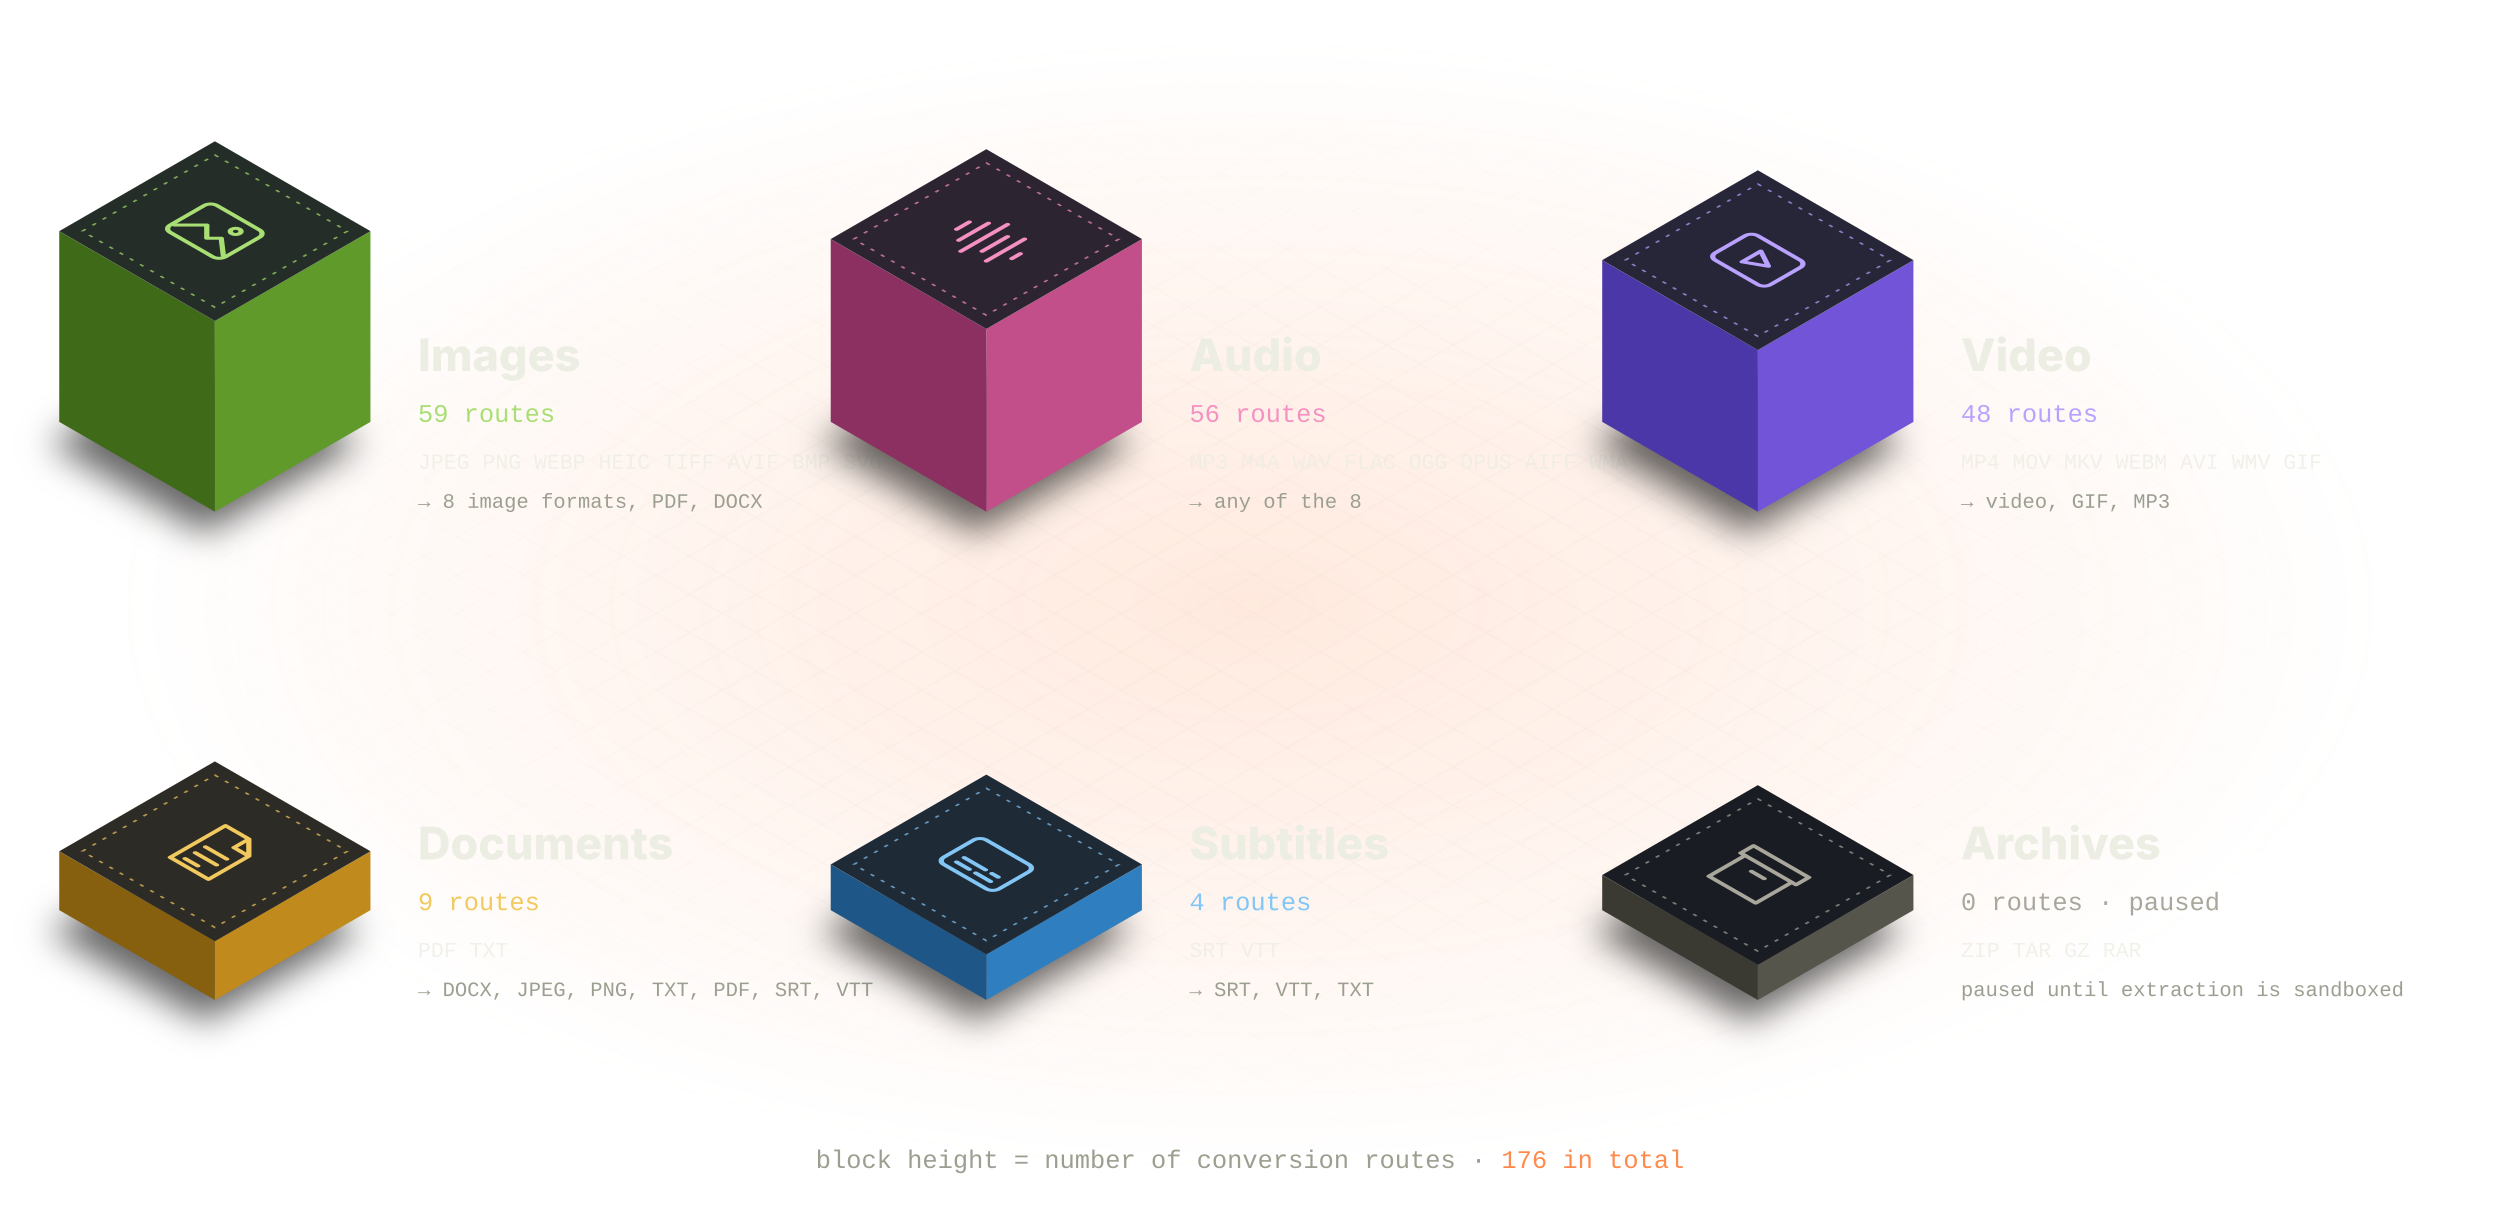
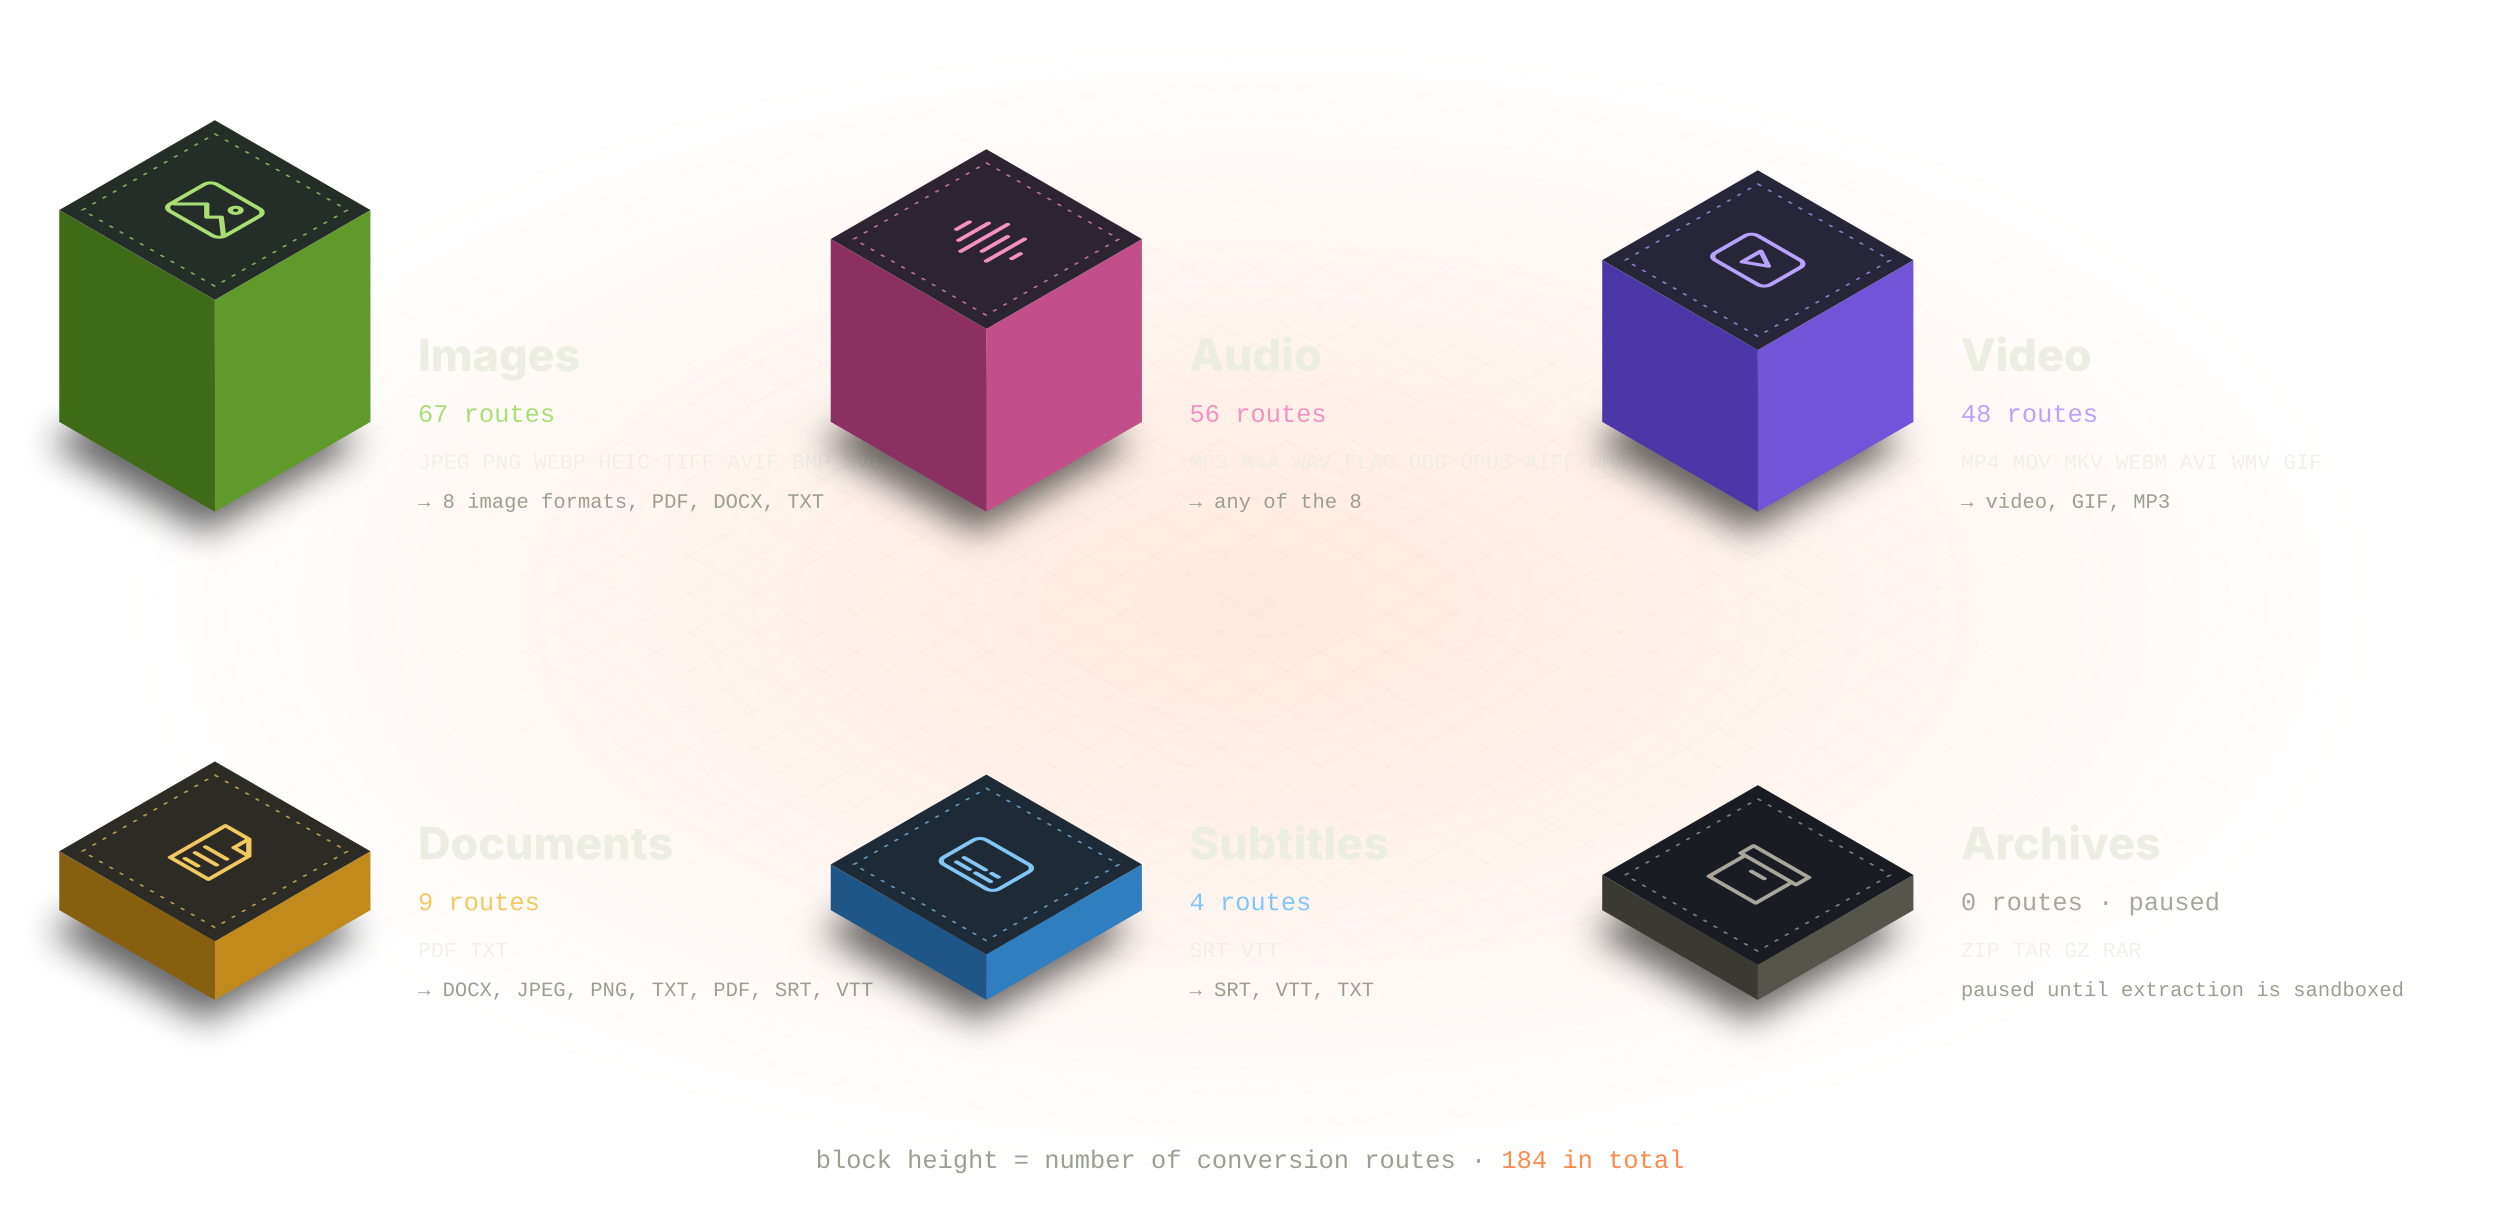
- <svg xmlns="http://www.w3.org/2000/svg" viewBox="0 0 1280 620" width="1280" height="620" role="img" aria-label="176 conversion routes across images, audio, video, documents and subtitles">
+ <svg xmlns="http://www.w3.org/2000/svg" viewBox="0 0 1280 620" width="1280" height="620" role="img" aria-label="184 conversion routes across images, audio, video, documents and subtitles">
  <defs>
    <radialGradient id="glowOrange" cx=".5" cy=".5" r=".5">
      <stop offset="0" stop-color="#ff8a4c" stop-opacity="0.34" />
      <stop offset="1" stop-color="#ff8a4c" stop-opacity="0" />
    </radialGradient>
    <radialGradient id="glowLime" cx=".5" cy=".5" r=".5">
      <stop offset="0" stop-color="#a8de73" stop-opacity="0.24" />
      <stop offset="1" stop-color="#a8de73" stop-opacity="0" />
    </radialGradient>
    <radialGradient id="glowGrape" cx=".5" cy=".5" r=".5">
      <stop offset="0" stop-color="#b9a2ff" stop-opacity="0.24" />
      <stop offset="1" stop-color="#b9a2ff" stop-opacity="0" />
    </radialGradient>
    <radialGradient id="glowBerry" cx=".5" cy=".5" r=".5">
      <stop offset="0" stop-color="#f591c2" stop-opacity="0.21" />
      <stop offset="1" stop-color="#f591c2" stop-opacity="0" />
    </radialGradient>
    <radialGradient id="glowSky" cx=".5" cy=".5" r=".5">
      <stop offset="0" stop-color="#82c6f5" stop-opacity="0.21" />
      <stop offset="1" stop-color="#82c6f5" stop-opacity="0" />
    </radialGradient>
    <radialGradient id="glowLemon" cx=".5" cy=".5" r=".5">
      <stop offset="0" stop-color="#f2c95e" stop-opacity="0.22" />
      <stop offset="1" stop-color="#f2c95e" stop-opacity="0" />
    </radialGradient>
    <radialGradient id="fadeGrad" cx=".5" cy=".5" r=".5">
      <stop offset=".35" stop-color="#fff" stop-opacity="1" />
      <stop offset="1" stop-color="#fff" stop-opacity="0" />
    </radialGradient>
    <mask id="fade" maskUnits="userSpaceOnUse" x="0" y="0" width="1280" height="620">
      <rect width="1280" height="620" fill="url(#fadeGrad)" />
    </mask>
    <filter id="soft" x="-30%" y="-30%" width="160%" height="160%">
      <feGaussianBlur stdDeviation="9" />
    </filter>
    <filter id="softer" x="-30%" y="-30%" width="160%" height="160%">
      <feGaussianBlur stdDeviation="16" />
    </filter>
    <filter id="glow" x="-50%" y="-50%" width="200%" height="200%">
      <feGaussianBlur stdDeviation="3" result="b" />
      <feMerge>
        <feMergeNode in="b" />
        <feMergeNode in="SourceGraphic" />
      </feMerge>
    </filter>
  </defs>
  <style>
    .float { animation: float 6s ease-in-out infinite; }
    .float.d1 { animation-delay: -1.5s; }
    .float.d2 { animation-delay: -3s; }
    .float.d3 { animation-delay: -4.5s; }
    .breathe { animation: breathe 6s ease-in-out infinite; transform-box: fill-box; transform-origin: center; }
    .breathe.d1 { animation-delay: -1.5s; }
    .breathe.d2 { animation-delay: -3s; }
    .breathe.d3 { animation-delay: -4.5s; }
    .twinkle { animation: twinkle 4s ease-in-out infinite; }
    .drift { animation: drift 16s linear infinite; }
    .press { animation: press 6s cubic-bezier(.32,.72,0,1) infinite; }
    .press.k1 { animation-delay: 2s; }
    .press.k2 { animation-delay: 4s; }
    .run { animation: run 1.6s linear infinite; }
    @keyframes float { 0%, 100% { transform: translateY(0) } 50% { transform: translateY(-12px) } }
    @keyframes breathe { 0%, 100% { opacity: .5; transform: scale(1) } 50% { opacity: .3; transform: scale(.9) } }
    @keyframes twinkle { 0%, 100% { opacity: .15 } 50% { opacity: .75 } }
    @keyframes drift { from { transform: translateY(0) } to { transform: translateY(-640px) } }
    @keyframes press { 0%, 4% { transform: translateY(0) } 9%, 28% { transform: translateY(9px) } 34%, 100% { transform: translateY(0) } }
    @keyframes run { to { stroke-dashoffset: -20 } }
    @media (prefers-reduced-motion: reduce) { * { animation: none !important } }
  </style>
  <g mask="url(#fade)">
    <g stroke="#d0d3bf" stroke-opacity="0.07" stroke-width="1">
      <line x1="-2520" y1="0" x2="-1446.13" y2="620" />
      <line x1="-2520" y1="0" x2="-3593.87" y2="620" />
      <line x1="-2486" y1="0" x2="-1412.13" y2="620" />
      <line x1="-2486" y1="0" x2="-3559.87" y2="620" />
      <line x1="-2452" y1="0" x2="-1378.13" y2="620" />
      <line x1="-2452" y1="0" x2="-3525.87" y2="620" />
      <line x1="-2418" y1="0" x2="-1344.13" y2="620" />
      <line x1="-2418" y1="0" x2="-3491.87" y2="620" />
      <line x1="-2384" y1="0" x2="-1310.13" y2="620" />
      <line x1="-2384" y1="0" x2="-3457.87" y2="620" />
      <line x1="-2350" y1="0" x2="-1276.13" y2="620" />
      <line x1="-2350" y1="0" x2="-3423.87" y2="620" />
      <line x1="-2316" y1="0" x2="-1242.13" y2="620" />
      <line x1="-2316" y1="0" x2="-3389.87" y2="620" />
      <line x1="-2282" y1="0" x2="-1208.13" y2="620" />
      <line x1="-2282" y1="0" x2="-3355.87" y2="620" />
      <line x1="-2248" y1="0" x2="-1174.13" y2="620" />
      <line x1="-2248" y1="0" x2="-3321.87" y2="620" />
      <line x1="-2214" y1="0" x2="-1140.13" y2="620" />
      <line x1="-2214" y1="0" x2="-3287.87" y2="620" />
      <line x1="-2180" y1="0" x2="-1106.13" y2="620" />
      <line x1="-2180" y1="0" x2="-3253.87" y2="620" />
      <line x1="-2146" y1="0" x2="-1072.13" y2="620" />
      <line x1="-2146" y1="0" x2="-3219.87" y2="620" />
      <line x1="-2112" y1="0" x2="-1038.13" y2="620" />
      <line x1="-2112" y1="0" x2="-3185.87" y2="620" />
      <line x1="-2078" y1="0" x2="-1004.13" y2="620" />
      <line x1="-2078" y1="0" x2="-3151.87" y2="620" />
      <line x1="-2044" y1="0" x2="-970.13" y2="620" />
      <line x1="-2044" y1="0" x2="-3117.87" y2="620" />
      <line x1="-2010" y1="0" x2="-936.13" y2="620" />
      <line x1="-2010" y1="0" x2="-3083.87" y2="620" />
      <line x1="-1976" y1="0" x2="-902.13" y2="620" />
      <line x1="-1976" y1="0" x2="-3049.87" y2="620" />
      <line x1="-1942" y1="0" x2="-868.13" y2="620" />
      <line x1="-1942" y1="0" x2="-3015.87" y2="620" />
      <line x1="-1908" y1="0" x2="-834.13" y2="620" />
      <line x1="-1908" y1="0" x2="-2981.87" y2="620" />
      <line x1="-1874" y1="0" x2="-800.13" y2="620" />
      <line x1="-1874" y1="0" x2="-2947.87" y2="620" />
      <line x1="-1840" y1="0" x2="-766.13" y2="620" />
      <line x1="-1840" y1="0" x2="-2913.87" y2="620" />
      <line x1="-1806" y1="0" x2="-732.13" y2="620" />
      <line x1="-1806" y1="0" x2="-2879.87" y2="620" />
      <line x1="-1772" y1="0" x2="-698.13" y2="620" />
      <line x1="-1772" y1="0" x2="-2845.87" y2="620" />
      <line x1="-1738" y1="0" x2="-664.13" y2="620" />
      <line x1="-1738" y1="0" x2="-2811.87" y2="620" />
      <line x1="-1704" y1="0" x2="-630.13" y2="620" />
      <line x1="-1704" y1="0" x2="-2777.87" y2="620" />
      <line x1="-1670" y1="0" x2="-596.13" y2="620" />
      <line x1="-1670" y1="0" x2="-2743.87" y2="620" />
      <line x1="-1636" y1="0" x2="-562.13" y2="620" />
      <line x1="-1636" y1="0" x2="-2709.87" y2="620" />
      <line x1="-1602" y1="0" x2="-528.13" y2="620" />
      <line x1="-1602" y1="0" x2="-2675.87" y2="620" />
      <line x1="-1568" y1="0" x2="-494.13" y2="620" />
      <line x1="-1568" y1="0" x2="-2641.87" y2="620" />
      <line x1="-1534" y1="0" x2="-460.13" y2="620" />
      <line x1="-1534" y1="0" x2="-2607.87" y2="620" />
      <line x1="-1500" y1="0" x2="-426.13" y2="620" />
      <line x1="-1500" y1="0" x2="-2573.87" y2="620" />
      <line x1="-1466" y1="0" x2="-392.13" y2="620" />
      <line x1="-1466" y1="0" x2="-2539.87" y2="620" />
      <line x1="-1432" y1="0" x2="-358.13" y2="620" />
      <line x1="-1432" y1="0" x2="-2505.87" y2="620" />
      <line x1="-1398" y1="0" x2="-324.13" y2="620" />
      <line x1="-1398" y1="0" x2="-2471.87" y2="620" />
      <line x1="-1364" y1="0" x2="-290.13" y2="620" />
      <line x1="-1364" y1="0" x2="-2437.87" y2="620" />
      <line x1="-1330" y1="0" x2="-256.13" y2="620" />
      <line x1="-1330" y1="0" x2="-2403.87" y2="620" />
      <line x1="-1296" y1="0" x2="-222.13" y2="620" />
      <line x1="-1296" y1="0" x2="-2369.87" y2="620" />
      <line x1="-1262" y1="0" x2="-188.13" y2="620" />
      <line x1="-1262" y1="0" x2="-2335.87" y2="620" />
      <line x1="-1228" y1="0" x2="-154.13" y2="620" />
      <line x1="-1228" y1="0" x2="-2301.87" y2="620" />
      <line x1="-1194" y1="0" x2="-120.13" y2="620" />
      <line x1="-1194" y1="0" x2="-2267.87" y2="620" />
      <line x1="-1160" y1="0" x2="-86.13" y2="620" />
      <line x1="-1160" y1="0" x2="-2233.87" y2="620" />
      <line x1="-1126" y1="0" x2="-52.13" y2="620" />
      <line x1="-1126" y1="0" x2="-2199.87" y2="620" />
      <line x1="-1092" y1="0" x2="-18.13" y2="620" />
      <line x1="-1092" y1="0" x2="-2165.87" y2="620" />
      <line x1="-1058" y1="0" x2="15.87" y2="620" />
      <line x1="-1058" y1="0" x2="-2131.87" y2="620" />
      <line x1="-1024" y1="0" x2="49.87" y2="620" />
      <line x1="-1024" y1="0" x2="-2097.87" y2="620" />
      <line x1="-990" y1="0" x2="83.87" y2="620" />
      <line x1="-990" y1="0" x2="-2063.87" y2="620" />
      <line x1="-956" y1="0" x2="117.87" y2="620" />
      <line x1="-956" y1="0" x2="-2029.87" y2="620" />
      <line x1="-922" y1="0" x2="151.87" y2="620" />
      <line x1="-922" y1="0" x2="-1995.87" y2="620" />
      <line x1="-888" y1="0" x2="185.87" y2="620" />
      <line x1="-888" y1="0" x2="-1961.87" y2="620" />
      <line x1="-854" y1="0" x2="219.87" y2="620" />
      <line x1="-854" y1="0" x2="-1927.87" y2="620" />
      <line x1="-820" y1="0" x2="253.87" y2="620" />
      <line x1="-820" y1="0" x2="-1893.87" y2="620" />
      <line x1="-786" y1="0" x2="287.87" y2="620" />
      <line x1="-786" y1="0" x2="-1859.87" y2="620" />
      <line x1="-752" y1="0" x2="321.87" y2="620" />
      <line x1="-752" y1="0" x2="-1825.87" y2="620" />
      <line x1="-718" y1="0" x2="355.87" y2="620" />
      <line x1="-718" y1="0" x2="-1791.87" y2="620" />
      <line x1="-684" y1="0" x2="389.87" y2="620" />
      <line x1="-684" y1="0" x2="-1757.87" y2="620" />
      <line x1="-650" y1="0" x2="423.87" y2="620" />
      <line x1="-650" y1="0" x2="-1723.87" y2="620" />
      <line x1="-616" y1="0" x2="457.87" y2="620" />
      <line x1="-616" y1="0" x2="-1689.87" y2="620" />
      <line x1="-582" y1="0" x2="491.87" y2="620" />
      <line x1="-582" y1="0" x2="-1655.87" y2="620" />
      <line x1="-548" y1="0" x2="525.87" y2="620" />
      <line x1="-548" y1="0" x2="-1621.87" y2="620" />
      <line x1="-514" y1="0" x2="559.87" y2="620" />
      <line x1="-514" y1="0" x2="-1587.87" y2="620" />
      <line x1="-480" y1="0" x2="593.87" y2="620" />
      <line x1="-480" y1="0" x2="-1553.87" y2="620" />
      <line x1="-446" y1="0" x2="627.87" y2="620" />
      <line x1="-446" y1="0" x2="-1519.87" y2="620" />
      <line x1="-412" y1="0" x2="661.87" y2="620" />
      <line x1="-412" y1="0" x2="-1485.87" y2="620" />
      <line x1="-378" y1="0" x2="695.87" y2="620" />
      <line x1="-378" y1="0" x2="-1451.87" y2="620" />
      <line x1="-344" y1="0" x2="729.87" y2="620" />
      <line x1="-344" y1="0" x2="-1417.87" y2="620" />
      <line x1="-310" y1="0" x2="763.87" y2="620" />
      <line x1="-310" y1="0" x2="-1383.87" y2="620" />
      <line x1="-276" y1="0" x2="797.87" y2="620" />
      <line x1="-276" y1="0" x2="-1349.87" y2="620" />
      <line x1="-242" y1="0" x2="831.87" y2="620" />
      <line x1="-242" y1="0" x2="-1315.87" y2="620" />
      <line x1="-208" y1="0" x2="865.87" y2="620" />
      <line x1="-208" y1="0" x2="-1281.87" y2="620" />
      <line x1="-174" y1="0" x2="899.87" y2="620" />
      <line x1="-174" y1="0" x2="-1247.87" y2="620" />
      <line x1="-140" y1="0" x2="933.87" y2="620" />
      <line x1="-140" y1="0" x2="-1213.87" y2="620" />
      <line x1="-106" y1="0" x2="967.87" y2="620" />
      <line x1="-106" y1="0" x2="-1179.87" y2="620" />
      <line x1="-72" y1="0" x2="1001.87" y2="620" />
      <line x1="-72" y1="0" x2="-1145.87" y2="620" />
      <line x1="-38" y1="0" x2="1035.87" y2="620" />
      <line x1="-38" y1="0" x2="-1111.87" y2="620" />
      <line x1="-4" y1="0" x2="1069.87" y2="620" />
      <line x1="-4" y1="0" x2="-1077.87" y2="620" />
      <line x1="30" y1="0" x2="1103.87" y2="620" />
      <line x1="30" y1="0" x2="-1043.87" y2="620" />
      <line x1="64" y1="0" x2="1137.87" y2="620" />
      <line x1="64" y1="0" x2="-1009.87" y2="620" />
      <line x1="98" y1="0" x2="1171.87" y2="620" />
      <line x1="98" y1="0" x2="-975.87" y2="620" />
      <line x1="132" y1="0" x2="1205.87" y2="620" />
      <line x1="132" y1="0" x2="-941.87" y2="620" />
      <line x1="166" y1="0" x2="1239.87" y2="620" />
      <line x1="166" y1="0" x2="-907.87" y2="620" />
      <line x1="200" y1="0" x2="1273.87" y2="620" />
      <line x1="200" y1="0" x2="-873.87" y2="620" />
      <line x1="234" y1="0" x2="1307.87" y2="620" />
      <line x1="234" y1="0" x2="-839.87" y2="620" />
      <line x1="268" y1="0" x2="1341.87" y2="620" />
      <line x1="268" y1="0" x2="-805.87" y2="620" />
      <line x1="302" y1="0" x2="1375.87" y2="620" />
      <line x1="302" y1="0" x2="-771.87" y2="620" />
      <line x1="336" y1="0" x2="1409.87" y2="620" />
      <line x1="336" y1="0" x2="-737.87" y2="620" />
      <line x1="370" y1="0" x2="1443.87" y2="620" />
      <line x1="370" y1="0" x2="-703.87" y2="620" />
      <line x1="404" y1="0" x2="1477.87" y2="620" />
      <line x1="404" y1="0" x2="-669.87" y2="620" />
      <line x1="438" y1="0" x2="1511.87" y2="620" />
      <line x1="438" y1="0" x2="-635.87" y2="620" />
      <line x1="472" y1="0" x2="1545.87" y2="620" />
      <line x1="472" y1="0" x2="-601.87" y2="620" />
      <line x1="506" y1="0" x2="1579.87" y2="620" />
      <line x1="506" y1="0" x2="-567.87" y2="620" />
      <line x1="540" y1="0" x2="1613.87" y2="620" />
      <line x1="540" y1="0" x2="-533.87" y2="620" />
      <line x1="574" y1="0" x2="1647.87" y2="620" />
      <line x1="574" y1="0" x2="-499.87" y2="620" />
      <line x1="608" y1="0" x2="1681.87" y2="620" />
      <line x1="608" y1="0" x2="-465.87" y2="620" />
      <line x1="642" y1="0" x2="1715.87" y2="620" />
      <line x1="642" y1="0" x2="-431.87" y2="620" />
      <line x1="676" y1="0" x2="1749.87" y2="620" />
      <line x1="676" y1="0" x2="-397.87" y2="620" />
      <line x1="710" y1="0" x2="1783.87" y2="620" />
      <line x1="710" y1="0" x2="-363.87" y2="620" />
      <line x1="744" y1="0" x2="1817.87" y2="620" />
      <line x1="744" y1="0" x2="-329.87" y2="620" />
      <line x1="778" y1="0" x2="1851.87" y2="620" />
      <line x1="778" y1="0" x2="-295.87" y2="620" />
      <line x1="812" y1="0" x2="1885.87" y2="620" />
      <line x1="812" y1="0" x2="-261.87" y2="620" />
      <line x1="846" y1="0" x2="1919.87" y2="620" />
      <line x1="846" y1="0" x2="-227.87" y2="620" />
      <line x1="880" y1="0" x2="1953.87" y2="620" />
      <line x1="880" y1="0" x2="-193.87" y2="620" />
      <line x1="914" y1="0" x2="1987.87" y2="620" />
      <line x1="914" y1="0" x2="-159.87" y2="620" />
      <line x1="948" y1="0" x2="2021.87" y2="620" />
      <line x1="948" y1="0" x2="-125.87" y2="620" />
      <line x1="982" y1="0" x2="2055.87" y2="620" />
      <line x1="982" y1="0" x2="-91.87" y2="620" />
      <line x1="1016" y1="0" x2="2089.87" y2="620" />
      <line x1="1016" y1="0" x2="-57.87" y2="620" />
      <line x1="1050" y1="0" x2="2123.87" y2="620" />
      <line x1="1050" y1="0" x2="-23.87" y2="620" />
      <line x1="1084" y1="0" x2="2157.87" y2="620" />
      <line x1="1084" y1="0" x2="10.13" y2="620" />
      <line x1="1118" y1="0" x2="2191.87" y2="620" />
      <line x1="1118" y1="0" x2="44.13" y2="620" />
      <line x1="1152" y1="0" x2="2225.87" y2="620" />
      <line x1="1152" y1="0" x2="78.13" y2="620" />
      <line x1="1186" y1="0" x2="2259.87" y2="620" />
      <line x1="1186" y1="0" x2="112.13" y2="620" />
      <line x1="1220" y1="0" x2="2293.87" y2="620" />
      <line x1="1220" y1="0" x2="146.13" y2="620" />
      <line x1="1254" y1="0" x2="2327.87" y2="620" />
      <line x1="1254" y1="0" x2="180.13" y2="620" />
      <line x1="1288" y1="0" x2="2361.87" y2="620" />
      <line x1="1288" y1="0" x2="214.13" y2="620" />
      <line x1="1322" y1="0" x2="2395.87" y2="620" />
      <line x1="1322" y1="0" x2="248.13" y2="620" />
      <line x1="1356" y1="0" x2="2429.87" y2="620" />
      <line x1="1356" y1="0" x2="282.13" y2="620" />
      <line x1="1390" y1="0" x2="2463.87" y2="620" />
      <line x1="1390" y1="0" x2="316.13" y2="620" />
      <line x1="1424" y1="0" x2="2497.87" y2="620" />
      <line x1="1424" y1="0" x2="350.13" y2="620" />
      <line x1="1458" y1="0" x2="2531.87" y2="620" />
      <line x1="1458" y1="0" x2="384.13" y2="620" />
      <line x1="1492" y1="0" x2="2565.87" y2="620" />
      <line x1="1492" y1="0" x2="418.13" y2="620" />
      <line x1="1526" y1="0" x2="2599.87" y2="620" />
      <line x1="1526" y1="0" x2="452.13" y2="620" />
      <line x1="1560" y1="0" x2="2633.87" y2="620" />
      <line x1="1560" y1="0" x2="486.13" y2="620" />
      <line x1="1594" y1="0" x2="2667.87" y2="620" />
      <line x1="1594" y1="0" x2="520.13" y2="620" />
      <line x1="1628" y1="0" x2="2701.87" y2="620" />
      <line x1="1628" y1="0" x2="554.13" y2="620" />
      <line x1="1662" y1="0" x2="2735.87" y2="620" />
      <line x1="1662" y1="0" x2="588.13" y2="620" />
      <line x1="1696" y1="0" x2="2769.87" y2="620" />
      <line x1="1696" y1="0" x2="622.13" y2="620" />
      <line x1="1730" y1="0" x2="2803.87" y2="620" />
      <line x1="1730" y1="0" x2="656.13" y2="620" />
      <line x1="1764" y1="0" x2="2837.87" y2="620" />
      <line x1="1764" y1="0" x2="690.13" y2="620" />
      <line x1="1798" y1="0" x2="2871.87" y2="620" />
      <line x1="1798" y1="0" x2="724.13" y2="620" />
      <line x1="1832" y1="0" x2="2905.87" y2="620" />
      <line x1="1832" y1="0" x2="758.13" y2="620" />
      <line x1="1866" y1="0" x2="2939.87" y2="620" />
      <line x1="1866" y1="0" x2="792.13" y2="620" />
      <line x1="1900" y1="0" x2="2973.87" y2="620" />
      <line x1="1900" y1="0" x2="826.13" y2="620" />
      <line x1="1934" y1="0" x2="3007.87" y2="620" />
      <line x1="1934" y1="0" x2="860.13" y2="620" />
      <line x1="1968" y1="0" x2="3041.87" y2="620" />
      <line x1="1968" y1="0" x2="894.13" y2="620" />
      <line x1="2002" y1="0" x2="3075.87" y2="620" />
      <line x1="2002" y1="0" x2="928.13" y2="620" />
      <line x1="2036" y1="0" x2="3109.87" y2="620" />
      <line x1="2036" y1="0" x2="962.13" y2="620" />
      <line x1="2070" y1="0" x2="3143.87" y2="620" />
      <line x1="2070" y1="0" x2="996.13" y2="620" />
      <line x1="2104" y1="0" x2="3177.87" y2="620" />
      <line x1="2104" y1="0" x2="1030.13" y2="620" />
      <line x1="2138" y1="0" x2="3211.87" y2="620" />
      <line x1="2138" y1="0" x2="1064.13" y2="620" />
      <line x1="2172" y1="0" x2="3245.87" y2="620" />
      <line x1="2172" y1="0" x2="1098.13" y2="620" />
      <line x1="2206" y1="0" x2="3279.87" y2="620" />
      <line x1="2206" y1="0" x2="1132.13" y2="620" />
      <line x1="2240" y1="0" x2="3313.87" y2="620" />
      <line x1="2240" y1="0" x2="1166.13" y2="620" />
      <line x1="2274" y1="0" x2="3347.87" y2="620" />
      <line x1="2274" y1="0" x2="1200.13" y2="620" />
      <line x1="2308" y1="0" x2="3381.87" y2="620" />
      <line x1="2308" y1="0" x2="1234.13" y2="620" />
      <line x1="2342" y1="0" x2="3415.87" y2="620" />
      <line x1="2342" y1="0" x2="1268.13" y2="620" />
      <line x1="2376" y1="0" x2="3449.87" y2="620" />
      <line x1="2376" y1="0" x2="1302.13" y2="620" />
      <line x1="2410" y1="0" x2="3483.87" y2="620" />
      <line x1="2410" y1="0" x2="1336.13" y2="620" />
      <line x1="2444" y1="0" x2="3517.87" y2="620" />
      <line x1="2444" y1="0" x2="1370.13" y2="620" />
      <line x1="2478" y1="0" x2="3551.87" y2="620" />
      <line x1="2478" y1="0" x2="1404.13" y2="620" />
      <line x1="2512" y1="0" x2="3585.87" y2="620" />
      <line x1="2512" y1="0" x2="1438.13" y2="620" />
    </g>
  </g>
  <ellipse cx="640" cy="310" rx="580" ry="290" fill="url(#glowOrange)" opacity=".55" />
  <g class="drift" style="animation-duration:19.34s;animation-delay:-15.74s">
    <text x="525.66" y="1315.16" font-family="ui-monospace, SFMono-Regular, Menlo, Consolas, 'Liberation Mono', monospace" font-size="11.75" fill="#ff8a4c" class="twinkle" style="animation-delay:-1.52s">.png</text>
  </g>
  <g class="drift" style="animation-duration:25.76s;animation-delay:-11.51s">
    <text x="26.14" y="859.84" font-family="ui-monospace, SFMono-Regular, Menlo, Consolas, 'Liberation Mono', monospace" font-size="9.59" fill="#a8de73" class="twinkle" style="animation-delay:-3s">●</text>
  </g>
  <g class="drift" style="animation-duration:13.38s;animation-delay:-8.38s">
    <text x="652.54" y="1294.34" font-family="ui-monospace, SFMono-Regular, Menlo, Consolas, 'Liberation Mono', monospace" font-size="12.93" fill="#b9a2ff" class="twinkle" style="animation-delay:-1.78s">.pdf</text>
  </g>
  <g class="drift" style="animation-duration:14.88s;animation-delay:-10.19s">
    <text x="271.54" y="965.31" font-family="ui-monospace, SFMono-Regular, Menlo, Consolas, 'Liberation Mono', monospace" font-size="13.45" fill="#f2c95e" class="twinkle" style="animation-delay:-3.19s">+</text>
  </g>
  <g class="drift" style="animation-duration:20.91s;animation-delay:-20s">
    <text x="589.79" y="1319.44" font-family="ui-monospace, SFMono-Regular, Menlo, Consolas, 'Liberation Mono', monospace" font-size="12.81" fill="#f591c2" class="twinkle" style="animation-delay:-0.56s">.mov</text>
  </g>
  <g class="drift" style="animation-duration:22.14s;animation-delay:-17.15s">
    <text x="753.98" y="1323.37" font-family="ui-monospace, SFMono-Regular, Menlo, Consolas, 'Liberation Mono', monospace" font-size="12.68" fill="#82c6f5" class="twinkle" style="animation-delay:-3.23s">·</text>
  </g>
  <g class="drift" style="animation-duration:23.25s;animation-delay:-10.98s">
    <text x="1190.75" y="1183.79" font-family="ui-monospace, SFMono-Regular, Menlo, Consolas, 'Liberation Mono', monospace" font-size="9.72" fill="#72d9c6" class="twinkle" style="animation-delay:-0.52s">.heic</text>
  </g>
  <g class="drift" style="animation-duration:14.89s;animation-delay:-5.7s">
    <text x="1046.78" y="1107.36" font-family="ui-monospace, SFMono-Regular, Menlo, Consolas, 'Liberation Mono', monospace" font-size="10.61" fill="#ff8a4c" class="twinkle" style="animation-delay:-1.78s">◐</text>
  </g>
  <g class="drift" style="animation-duration:15.73s;animation-delay:-13.21s">
    <text x="748.74" y="1300.75" font-family="ui-monospace, SFMono-Regular, Menlo, Consolas, 'Liberation Mono', monospace" font-size="12.01" fill="#a8de73" class="twinkle" style="animation-delay:-0.34s">.mp3</text>
  </g>
  <g class="drift" style="animation-duration:16.45s;animation-delay:-2.91s">
    <text x="723.29" y="1350.61" font-family="ui-monospace, SFMono-Regular, Menlo, Consolas, 'Liberation Mono', monospace" font-size="10.58" fill="#b9a2ff" class="twinkle" style="animation-delay:-1.53s">.webp</text>
  </g>
  <g class="drift" style="animation-duration:21.7s;animation-delay:-15.76s">
    <text x="117.1" y="843.62" font-family="ui-monospace, SFMono-Regular, Menlo, Consolas, 'Liberation Mono', monospace" font-size="13" fill="#f2c95e" class="twinkle" style="animation-delay:-2.67s">●</text>
  </g>
  <g class="drift" style="animation-duration:22.16s;animation-delay:-18.22s">
    <text x="636.84" y="1226.45" font-family="ui-monospace, SFMono-Regular, Menlo, Consolas, 'Liberation Mono', monospace" font-size="10.92" fill="#f591c2" class="twinkle" style="animation-delay:-1.12s">.jpg</text>
  </g>
  <g class="drift" style="animation-duration:22.48s;animation-delay:-17.93s">
    <text x="149.17" y="845.76" font-family="ui-monospace, SFMono-Regular, Menlo, Consolas, 'Liberation Mono', monospace" font-size="11.02" fill="#82c6f5" class="twinkle" style="animation-delay:-2.19s">.png</text>
  </g>
  <g class="drift" style="animation-duration:13.35s;animation-delay:-13.16s">
    <text x="360.76" y="1148.22" font-family="ui-monospace, SFMono-Regular, Menlo, Consolas, 'Liberation Mono', monospace" font-size="9.97" fill="#72d9c6" class="twinkle" style="animation-delay:-3.23s">●</text>
  </g>
  <g class="drift" style="animation-duration:13.41s;animation-delay:-9.67s">
    <text x="418.27" y="1100.49" font-family="ui-monospace, SFMono-Regular, Menlo, Consolas, 'Liberation Mono', monospace" font-size="9.42" fill="#ff8a4c" class="twinkle" style="animation-delay:-1.57s">.pdf</text>
  </g>
  <g class="drift" style="animation-duration:13.35s;animation-delay:-4.47s">
    <text x="748.38" y="909.24" font-family="ui-monospace, SFMono-Regular, Menlo, Consolas, 'Liberation Mono', monospace" font-size="11.05" fill="#a8de73" class="twinkle" style="animation-delay:-2.53s">+</text>
  </g>
  <g class="drift" style="animation-duration:17.83s;animation-delay:-2.9s">
    <text x="497.74" y="781.15" font-family="ui-monospace, SFMono-Regular, Menlo, Consolas, 'Liberation Mono', monospace" font-size="11.52" fill="#b9a2ff" class="twinkle" style="animation-delay:-3.46s">.mov</text>
  </g>
  <g class="drift" style="animation-duration:17.51s;animation-delay:-9.39s">
    <text x="93.04" y="922.86" font-family="ui-monospace, SFMono-Regular, Menlo, Consolas, 'Liberation Mono', monospace" font-size="12.5" fill="#f2c95e" class="twinkle" style="animation-delay:-1.68s">·</text>
  </g>
  <g class="breathe d0">
    <polygon points="104.8,181 184.48,227 104.8,273 25.13,227" fill="#000000" opacity="0.6" filter="url(#soft)" />
  </g>
  <g class="float d0">
-     <polygon points="189.67,118.35 110,164.35 110,262 189.67,216" fill="#5f9a2a" />
-     <polygon points="30.33,118.35 110,164.35 110,262 30.33,216" fill="#3f6a17" />
-     <polygon points="110,72.35 189.67,118.35 110,164.35 30.33,118.35" fill="#12161d" stroke="none" stroke-opacity="1" stroke-width="1.2" stroke-linejoin="round" />
-     <g transform="matrix(0.87 0.5 -0.87 0.5 110 72.35)">
+     <polygon points="189.67,107.55 110,153.55 110,262 189.67,216" fill="#5f9a2a" />
+     <polygon points="30.33,107.55 110,153.55 110,262 30.33,216" fill="#3f6a17" />
+     <polygon points="110,61.55 189.67,107.55 110,153.55 30.33,107.55" fill="#12161d" stroke="none" stroke-opacity="1" stroke-width="1.2" stroke-linejoin="round" />
+     <g transform="matrix(0.87 0.5 -0.87 0.5 110 61.55)">
      <rect width="92" height="92" fill="#a8de73" fill-opacity="0.12" />
      <rect x="7" y="7" width="78" height="78" fill="none" stroke="#a8de73" stroke-opacity=".7" stroke-dasharray="2 4" />
      <path d="M3 2.5h10a1.5 1.5 0 0 1 1.5 1.5v8a1.5 1.5 0 0 1-1.5 1.5H3A1.5 1.5 0 0 1 1.5 12V4A1.5 1.5 0 0 1 3 2.5ZM2 11.5l3.8-3.8 2.7 2.7 1.7-1.7 3.8 3.3M11.4 5.6a.9.9 0 1 1-1.8 0a.9.9 0 1 1 1.8 0" transform="translate(26 26) scale(2.5)" fill="none" stroke="#a8de73" stroke-width="0.88" stroke-linecap="round" stroke-linejoin="round" />
    </g>
  </g>
  <g font-family="ui-monospace, SFMono-Regular, Menlo, Consolas, 'Liberation Mono', monospace">
    <text x="214" y="190" font-size="23" fill="#ecede3" font-family="-apple-system, BlinkMacSystemFont, 'SF Pro Display', Inter, 'Segoe UI', Helvetica, Arial, sans-serif" font-weight="800">Images</text>
-     <text x="214" y="216" font-size="13" fill="#a8de73">59 routes</text>
+     <text x="214" y="216" font-size="13" fill="#a8de73">67 routes</text>
    <text x="214" y="240" font-size="11" fill="#ecede3" opacity=".8">JPEG PNG WEBP HEIC TIFF AVIF BMP SVG</text>
-     <text x="214" y="260" font-size="10.5" fill="#9b9f90">→ 8 image formats, PDF, DOCX</text>
+     <text x="214" y="260" font-size="10.5" fill="#9b9f90">→ 8 image formats, PDF, DOCX, TXT</text>
  </g>
  <g class="breathe d1">
    <polygon points="499.8,181 579.48,227 499.8,273 420.13,227" fill="#000000" opacity="0.6" filter="url(#soft)" />
  </g>
  <g class="float d1">
    <polygon points="584.67,122.4 505,168.4 505,262 584.67,216" fill="#c24f8a" />
    <polygon points="425.33,122.4 505,168.4 505,262 425.33,216" fill="#8c3062" />
    <polygon points="505,76.4 584.67,122.4 505,168.4 425.33,122.4" fill="#12161d" stroke="none" stroke-opacity="1" stroke-width="1.2" stroke-linejoin="round" />
    <g transform="matrix(0.87 0.5 -0.87 0.5 505 76.4)">
      <rect width="92" height="92" fill="#f591c2" fill-opacity="0.12" />
      <rect x="7" y="7" width="78" height="78" fill="none" stroke="#f591c2" stroke-opacity=".7" stroke-dasharray="2 4" />
      <path d="M2.5 6.5v3M5 4.5v7M7.5 2.5v11M10 5v6M12.5 3.5v9M15 7v2" transform="translate(26 26) scale(2.5)" fill="none" stroke="#f591c2" stroke-width="0.88" stroke-linecap="round" stroke-linejoin="round" />
    </g>
  </g>
  <g font-family="ui-monospace, SFMono-Regular, Menlo, Consolas, 'Liberation Mono', monospace">
    <text x="609" y="190" font-size="23" fill="#ecede3" font-family="-apple-system, BlinkMacSystemFont, 'SF Pro Display', Inter, 'Segoe UI', Helvetica, Arial, sans-serif" font-weight="800">Audio</text>
    <text x="609" y="216" font-size="13" fill="#f591c2">56 routes</text>
    <text x="609" y="240" font-size="11" fill="#ecede3" opacity=".8">MP3 M4A WAV FLAC OGG OPUS AIFF WMA</text>
    <text x="609" y="260" font-size="10.5" fill="#9b9f90">→ any of the 8</text>
  </g>
  <g class="breathe d2">
    <polygon points="894.8,181 974.48,227 894.8,273 815.13,227" fill="#000000" opacity="0.6" filter="url(#soft)" />
  </g>
  <g class="float d2">
    <polygon points="979.67,133.2 900,179.2 900,262 979.67,216" fill="#7254d8" />
    <polygon points="820.33,133.2 900,179.2 900,262 820.33,216" fill="#4b37a8" />
    <polygon points="900,87.2 979.67,133.2 900,179.2 820.33,133.2" fill="#12161d" stroke="none" stroke-opacity="1" stroke-width="1.2" stroke-linejoin="round" />
    <g transform="matrix(0.87 0.5 -0.87 0.5 900 87.2)">
      <rect width="92" height="92" fill="#b9a2ff" fill-opacity="0.12" />
      <rect x="7" y="7" width="78" height="78" fill="none" stroke="#b9a2ff" stroke-opacity=".7" stroke-dasharray="2 4" />
      <path d="M3 3h10a1.5 1.5 0 0 1 1.5 1.5v7A1.5 1.5 0 0 1 13 13H3a1.5 1.5 0 0 1-1.5-1.5v-7A1.5 1.5 0 0 1 3 3ZM6.5 5.8 10.5 8l-4 2.2Z" transform="translate(26 26) scale(2.5)" fill="none" stroke="#b9a2ff" stroke-width="0.88" stroke-linecap="round" stroke-linejoin="round" />
    </g>
  </g>
  <g font-family="ui-monospace, SFMono-Regular, Menlo, Consolas, 'Liberation Mono', monospace">
    <text x="1004" y="190" font-size="23" fill="#ecede3" font-family="-apple-system, BlinkMacSystemFont, 'SF Pro Display', Inter, 'Segoe UI', Helvetica, Arial, sans-serif" font-weight="800">Video</text>
    <text x="1004" y="216" font-size="13" fill="#b9a2ff">48 routes</text>
    <text x="1004" y="240" font-size="11" fill="#ecede3" opacity=".8">MP4 MOV MKV WEBM AVI WMV GIF</text>
    <text x="1004" y="260" font-size="10.5" fill="#9b9f90">→ video, GIF, MP3</text>
  </g>
  <g class="breathe d3">
    <polygon points="104.8,431 184.48,477 104.8,523 25.13,477" fill="#000000" opacity="0.6" filter="url(#soft)" />
  </g>
  <g class="float d3">
    <polygon points="189.67,435.85 110,481.85 110,512 189.67,466" fill="#c08a1c" />
    <polygon points="30.33,435.85 110,481.85 110,512 30.33,466" fill="#86600f" />
    <polygon points="110,389.85 189.67,435.85 110,481.85 30.33,435.85" fill="#12161d" stroke="none" stroke-opacity="1" stroke-width="1.2" stroke-linejoin="round" />
    <g transform="matrix(0.87 0.5 -0.87 0.5 110 389.85)">
      <rect width="92" height="92" fill="#f2c95e" fill-opacity="0.12" />
      <rect x="7" y="7" width="78" height="78" fill="none" stroke="#f2c95e" stroke-opacity=".7" stroke-dasharray="2 4" />
      <path d="M4 1.5h5.5L13 5v9.5H4ZM9.5 1.5V5H13M6 8.2h5M6 10.6h5M6 13h3" transform="translate(26 26) scale(2.5)" fill="none" stroke="#f2c95e" stroke-width="0.88" stroke-linecap="round" stroke-linejoin="round" />
    </g>
  </g>
  <g font-family="ui-monospace, SFMono-Regular, Menlo, Consolas, 'Liberation Mono', monospace">
    <text x="214" y="440" font-size="23" fill="#ecede3" font-family="-apple-system, BlinkMacSystemFont, 'SF Pro Display', Inter, 'Segoe UI', Helvetica, Arial, sans-serif" font-weight="800">Documents</text>
    <text x="214" y="466" font-size="13" fill="#f2c95e">9 routes</text>
    <text x="214" y="490" font-size="11" fill="#ecede3" opacity=".8">PDF TXT</text>
    <text x="214" y="510" font-size="10.5" fill="#9b9f90">→ DOCX, JPEG, PNG, TXT, PDF, SRT, VTT</text>
  </g>
  <g class="breathe d0">
    <polygon points="499.8,431 579.48,477 499.8,523 420.13,477" fill="#000000" opacity="0.6" filter="url(#soft)" />
  </g>
  <g class="float d0">
    <polygon points="584.67,442.6 505,488.6 505,512 584.67,466" fill="#2f7fc0" />
    <polygon points="425.33,442.6 505,488.6 505,512 425.33,466" fill="#1d5687" />
    <polygon points="505,396.6 584.67,442.6 505,488.6 425.33,442.6" fill="#12161d" stroke="none" stroke-opacity="1" stroke-width="1.2" stroke-linejoin="round" />
    <g transform="matrix(0.87 0.5 -0.87 0.5 505 396.6)">
      <rect width="92" height="92" fill="#82c6f5" fill-opacity="0.12" />
      <rect x="7" y="7" width="78" height="78" fill="none" stroke="#82c6f5" stroke-opacity=".7" stroke-dasharray="2 4" />
      <path d="M3 3h10a1.5 1.5 0 0 1 1.5 1.5v7A1.5 1.5 0 0 1 13 13H3a1.5 1.5 0 0 1-1.5-1.5v-7A1.5 1.5 0 0 1 3 3ZM4 9.2h5M10.5 9.2H12M4 11h3M8.5 11H12" transform="translate(26 26) scale(2.5)" fill="none" stroke="#82c6f5" stroke-width="0.88" stroke-linecap="round" stroke-linejoin="round" />
    </g>
  </g>
  <g font-family="ui-monospace, SFMono-Regular, Menlo, Consolas, 'Liberation Mono', monospace">
    <text x="609" y="440" font-size="23" fill="#ecede3" font-family="-apple-system, BlinkMacSystemFont, 'SF Pro Display', Inter, 'Segoe UI', Helvetica, Arial, sans-serif" font-weight="800">Subtitles</text>
    <text x="609" y="466" font-size="13" fill="#82c6f5">4 routes</text>
    <text x="609" y="490" font-size="11" fill="#ecede3" opacity=".8">SRT VTT</text>
    <text x="609" y="510" font-size="10.5" fill="#9b9f90">→ SRT, VTT, TXT</text>
  </g>
  <g class="breathe d1">
    <polygon points="894.8,431 974.48,477 894.8,523 815.13,477" fill="#000000" opacity="0.6" filter="url(#soft)" />
  </g>
  <g class="float d1">
    <polygon points="979.67,448 900,494 900,512 979.67,466" fill="#56554c" />
    <polygon points="820.33,448 900,494 900,512 820.33,466" fill="#3a3932" />
    <polygon points="900,402 979.67,448 900,494 820.33,448" fill="#12161d" stroke="none" stroke-opacity="1" stroke-width="1.2" stroke-linejoin="round" />
    <g transform="matrix(0.87 0.5 -0.87 0.5 900 402)">
      <rect width="92" height="92" fill="#a9a79c" fill-opacity="0.05" />
      <rect x="7" y="7" width="78" height="78" fill="none" stroke="#a9a79c" stroke-opacity=".7" stroke-dasharray="2 4" />
      <path d="M1.5 2.5h13v3h-13ZM2.5 5.5h11v8.5h-11ZM6.5 8h3" transform="translate(26 26) scale(2.5)" fill="none" stroke="#a9a79c" stroke-width="0.88" stroke-linecap="round" stroke-linejoin="round" />
    </g>
  </g>
  <g font-family="ui-monospace, SFMono-Regular, Menlo, Consolas, 'Liberation Mono', monospace">
    <text x="1004" y="440" font-size="23" fill="#ecede3" font-family="-apple-system, BlinkMacSystemFont, 'SF Pro Display', Inter, 'Segoe UI', Helvetica, Arial, sans-serif" font-weight="800">Archives</text>
    <text x="1004" y="466" font-size="13" fill="#a9a79c">0 routes · paused</text>
    <text x="1004" y="490" font-size="11" fill="#ecede3" opacity=".8">ZIP TAR GZ RAR</text>
    <text x="1004" y="510" font-size="10.5" fill="#9b9f90">paused until extraction is sandboxed</text>
  </g>
-   <text x="640" y="598" text-anchor="middle" font-family="ui-monospace, SFMono-Regular, Menlo, Consolas, 'Liberation Mono', monospace" font-size="13" fill="#9b9f90">block height = number of conversion routes · <tspan fill="#ff8a4c">176 in total</tspan>
+   <text x="640" y="598" text-anchor="middle" font-family="ui-monospace, SFMono-Regular, Menlo, Consolas, 'Liberation Mono', monospace" font-size="13" fill="#9b9f90">block height = number of conversion routes · <tspan fill="#ff8a4c">184 in total</tspan>
  </text>
</svg>
